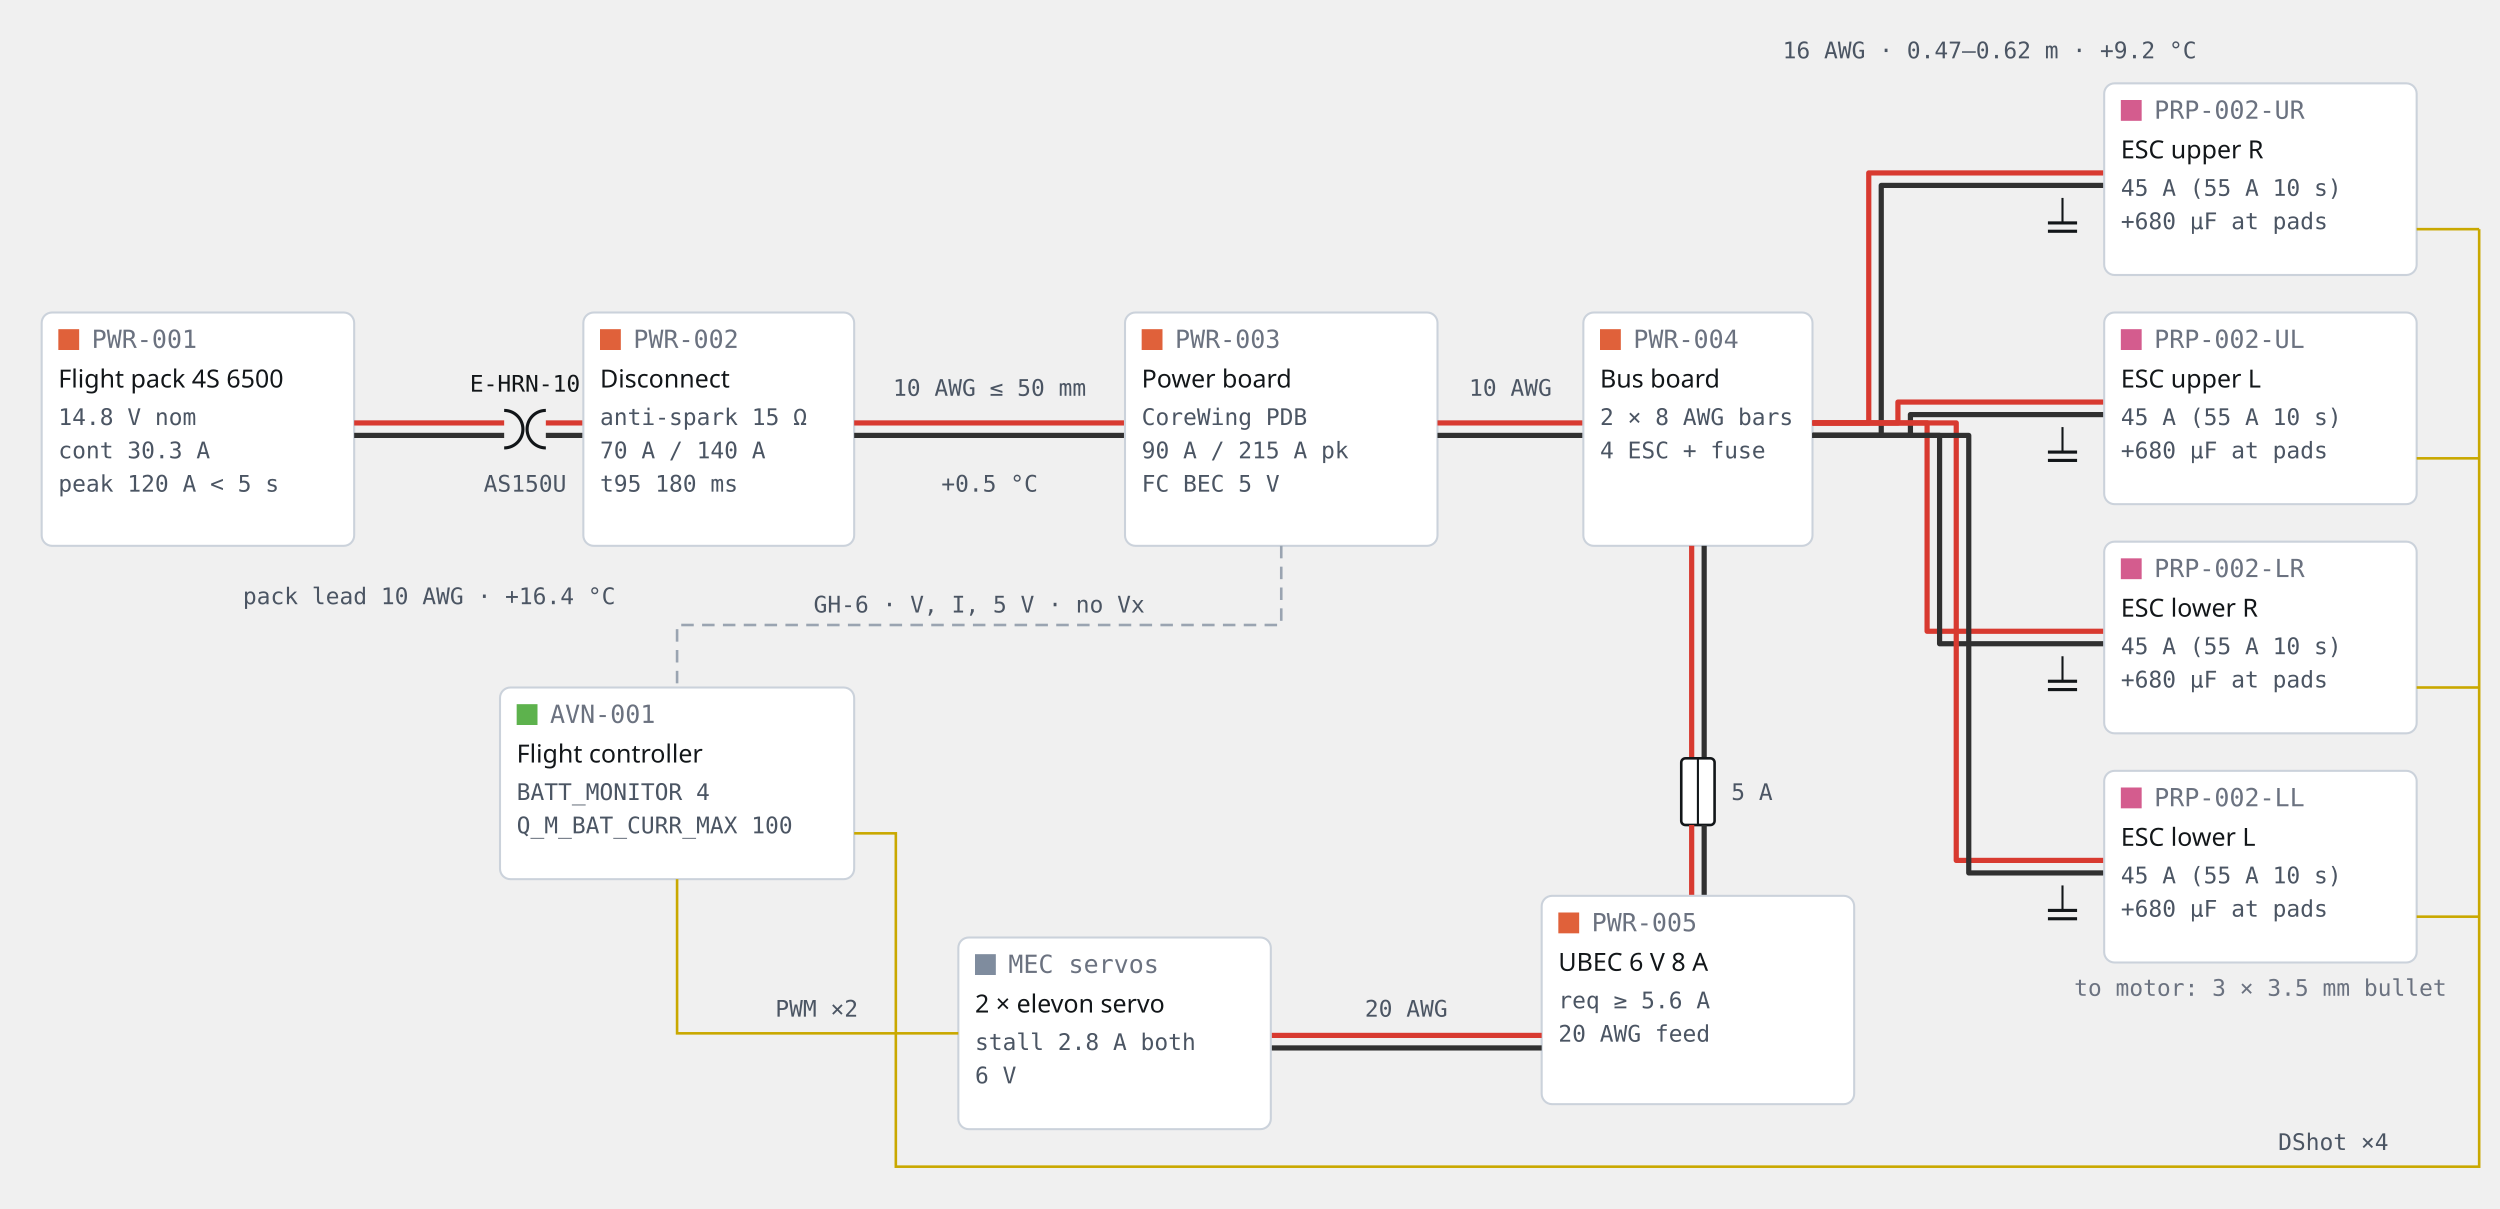
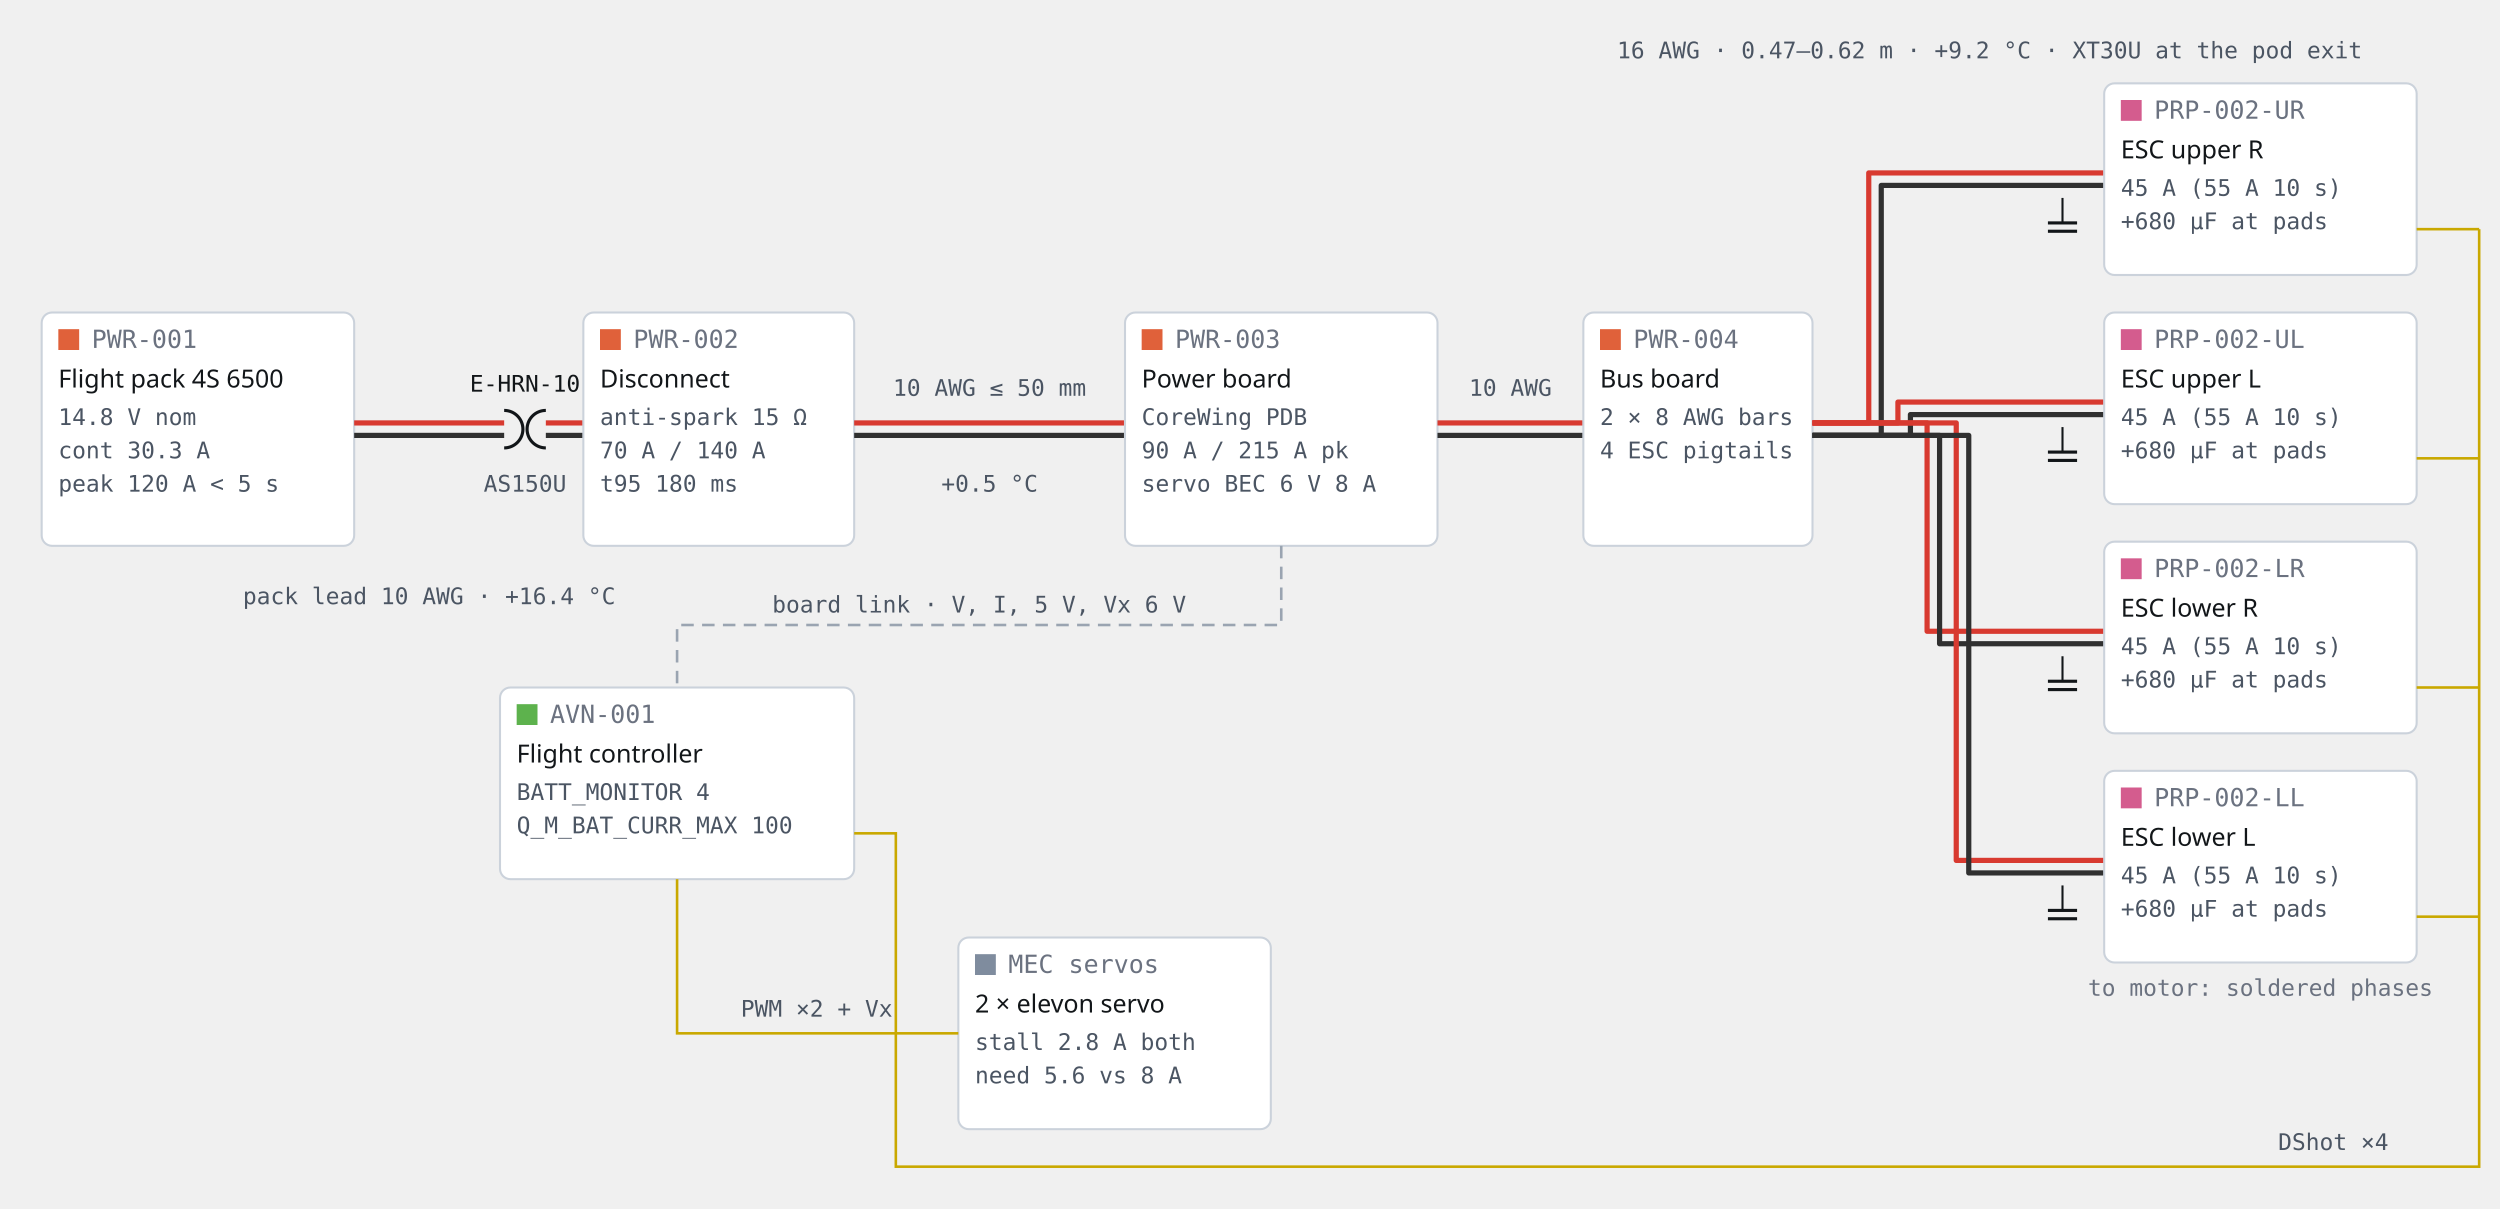
<svg xmlns="http://www.w3.org/2000/svg" viewBox="0 0 1200 580" width="1200" height="580" role="img" aria-label="K09-L power distribution schematic">
  <rect x="20" y="150" width="150" height="112" rx="5" fill="#FFFFFF" stroke="#CBD2DB" stroke-width="1" />
  <rect x="28" y="158" width="10" height="10" fill="#E0613A" />
  <text x="44" y="167" font-family="'IBM Plex Mono', ui-monospace, monospace" font-size="12" fill="#6B7280">PWR-001</text>
  <text x="28" y="186" font-family="'IBM Plex Sans', system-ui, sans-serif" font-size="12" font-weight="500" fill="#121619">Flight pack 4S 6500</text>
  <text x="28" y="204" font-family="'IBM Plex Mono', ui-monospace, monospace" font-size="11" fill="#4B5563">14.8 V nom</text>
  <text x="28" y="220" font-family="'IBM Plex Mono', ui-monospace, monospace" font-size="11" fill="#4B5563">cont 30.3 A</text>
  <text x="28" y="236" font-family="'IBM Plex Mono', ui-monospace, monospace" font-size="11" fill="#4B5563">peak 120 A &lt; 5 s</text>
  <polyline points="170,203 242,203" fill="none" stroke="#D83A30" stroke-width="2.5" stroke-linejoin="round" />
  <polyline points="170,209 242,209" fill="none" stroke="#303030" stroke-width="2.5" stroke-linejoin="round" />
  <text x="206" y="290" font-family="'IBM Plex Mono', ui-monospace, monospace" font-size="11" fill="#4B5563" text-anchor="middle">pack lead 10 AWG · +16.4 °C</text>
  <path d="M242,197 a9,9 0 0,1 0,18" fill="none" stroke="#121619" stroke-width="1.5" />
  <path d="M262,197 a9,9 0 0,0 0,18" fill="none" stroke="#121619" stroke-width="1.5" />
  <text x="252" y="188" font-family="'IBM Plex Mono', ui-monospace, monospace" font-size="11" fill="#121619" text-anchor="middle">E-HRN-10</text>
  <text x="252" y="236" font-family="'IBM Plex Mono', ui-monospace, monospace" font-size="11" fill="#4B5563" text-anchor="middle">AS150U</text>
  <polyline points="262,203 280,203" fill="none" stroke="#D83A30" stroke-width="2.5" stroke-linejoin="round" />
  <polyline points="262,209 280,209" fill="none" stroke="#303030" stroke-width="2.5" stroke-linejoin="round" />
  <rect x="280" y="150" width="130" height="112" rx="5" fill="#FFFFFF" stroke="#CBD2DB" stroke-width="1" />
  <rect x="288" y="158" width="10" height="10" fill="#E0613A" />
  <text x="304" y="167" font-family="'IBM Plex Mono', ui-monospace, monospace" font-size="12" fill="#6B7280">PWR-002</text>
  <text x="288" y="186" font-family="'IBM Plex Sans', system-ui, sans-serif" font-size="12" font-weight="500" fill="#121619">Disconnect</text>
  <text x="288" y="204" font-family="'IBM Plex Mono', ui-monospace, monospace" font-size="11" fill="#4B5563">anti-spark 15 Ω</text>
  <text x="288" y="220" font-family="'IBM Plex Mono', ui-monospace, monospace" font-size="11" fill="#4B5563">70 A / 140 A</text>
  <text x="288" y="236" font-family="'IBM Plex Mono', ui-monospace, monospace" font-size="11" fill="#4B5563">t95 180 ms</text>
  <polyline points="410,203 540,203" fill="none" stroke="#D83A30" stroke-width="2.5" stroke-linejoin="round" />
  <polyline points="410,209 540,209" fill="none" stroke="#303030" stroke-width="2.5" stroke-linejoin="round" />
  <text x="475" y="190" font-family="'IBM Plex Mono', ui-monospace, monospace" font-size="11" fill="#4B5563" text-anchor="middle">10 AWG ≤ 50 mm</text>
  <text x="475" y="236" font-family="'IBM Plex Mono', ui-monospace, monospace" font-size="11" fill="#4B5563" text-anchor="middle">+0.5 °C</text>
  <rect x="540" y="150" width="150" height="112" rx="5" fill="#FFFFFF" stroke="#CBD2DB" stroke-width="1" />
  <rect x="548" y="158" width="10" height="10" fill="#E0613A" />
  <text x="564" y="167" font-family="'IBM Plex Mono', ui-monospace, monospace" font-size="12" fill="#6B7280">PWR-003</text>
  <text x="548" y="186" font-family="'IBM Plex Sans', system-ui, sans-serif" font-size="12" font-weight="500" fill="#121619">Power board</text>
  <text x="548" y="204" font-family="'IBM Plex Mono', ui-monospace, monospace" font-size="11" fill="#4B5563">CoreWing PDB</text>
  <text x="548" y="220" font-family="'IBM Plex Mono', ui-monospace, monospace" font-size="11" fill="#4B5563">90 A / 215 A pk</text>
-   <text x="548" y="236" font-family="'IBM Plex Mono', ui-monospace, monospace" font-size="11" fill="#4B5563">FC BEC 5 V</text>
+   <text x="548" y="236" font-family="'IBM Plex Mono', ui-monospace, monospace" font-size="11" fill="#4B5563">servo BEC 6 V 8 A</text>
  <polyline points="690,203 760,203" fill="none" stroke="#D83A30" stroke-width="2.5" stroke-linejoin="round" />
  <polyline points="690,209 760,209" fill="none" stroke="#303030" stroke-width="2.5" stroke-linejoin="round" />
  <text x="725" y="190" font-family="'IBM Plex Mono', ui-monospace, monospace" font-size="11" fill="#4B5563" text-anchor="middle">10 AWG</text>
  <rect x="760" y="150" width="110" height="112" rx="5" fill="#FFFFFF" stroke="#CBD2DB" stroke-width="1" />
  <rect x="768" y="158" width="10" height="10" fill="#E0613A" />
  <text x="784" y="167" font-family="'IBM Plex Mono', ui-monospace, monospace" font-size="12" fill="#6B7280">PWR-004</text>
  <text x="768" y="186" font-family="'IBM Plex Sans', system-ui, sans-serif" font-size="12" font-weight="500" fill="#121619">Bus board</text>
  <text x="768" y="204" font-family="'IBM Plex Mono', ui-monospace, monospace" font-size="11" fill="#4B5563">2 × 8 AWG bars</text>
-   <text x="768" y="220" font-family="'IBM Plex Mono', ui-monospace, monospace" font-size="11" fill="#4B5563">4 ESC + fuse</text>
+   <text x="768" y="220" font-family="'IBM Plex Mono', ui-monospace, monospace" font-size="11" fill="#4B5563">4 ESC pigtails</text>
  <polyline points="870,203 897,203 897,83 1010,83" fill="none" stroke="#D83A30" stroke-width="2.5" stroke-linejoin="round" />
  <polyline points="870,209 903,209 903,89 1010,89" fill="none" stroke="#303030" stroke-width="2.5" stroke-linejoin="round" />
  <line x1="990" y1="95" x2="990" y2="107" stroke="#121619" stroke-width="1" />
  <line x1="983" y1="107" x2="997" y2="107" stroke="#121619" stroke-width="1.5" />
  <line x1="983" y1="111" x2="997" y2="111" stroke="#121619" stroke-width="1.5" />
  <rect x="1010" y="40" width="150" height="92" rx="5" fill="#FFFFFF" stroke="#CBD2DB" stroke-width="1" />
  <rect x="1018" y="48" width="10" height="10" fill="#D45C8E" />
  <text x="1034" y="57" font-family="'IBM Plex Mono', ui-monospace, monospace" font-size="12" fill="#6B7280">PRP-002-UR</text>
  <text x="1018" y="76" font-family="'IBM Plex Sans', system-ui, sans-serif" font-size="12" font-weight="500" fill="#121619">ESC upper R</text>
  <text x="1018" y="94" font-family="'IBM Plex Mono', ui-monospace, monospace" font-size="11" fill="#4B5563">45 A (55 A 10 s)</text>
  <text x="1018" y="110" font-family="'IBM Plex Mono', ui-monospace, monospace" font-size="11" fill="#4B5563">+680 µF at pads</text>
  <polyline points="1190,110 1160,110" fill="none" stroke="#C9A800" stroke-width="1.25" />
  <polyline points="870,203 911,203 911,193 1010,193" fill="none" stroke="#D83A30" stroke-width="2.5" stroke-linejoin="round" />
  <polyline points="870,209 917,209 917,199 1010,199" fill="none" stroke="#303030" stroke-width="2.5" stroke-linejoin="round" />
  <line x1="990" y1="205" x2="990" y2="217" stroke="#121619" stroke-width="1" />
  <line x1="983" y1="217" x2="997" y2="217" stroke="#121619" stroke-width="1.5" />
  <line x1="983" y1="221" x2="997" y2="221" stroke="#121619" stroke-width="1.5" />
  <rect x="1010" y="150" width="150" height="92" rx="5" fill="#FFFFFF" stroke="#CBD2DB" stroke-width="1" />
  <rect x="1018" y="158" width="10" height="10" fill="#D45C8E" />
  <text x="1034" y="167" font-family="'IBM Plex Mono', ui-monospace, monospace" font-size="12" fill="#6B7280">PRP-002-UL</text>
  <text x="1018" y="186" font-family="'IBM Plex Sans', system-ui, sans-serif" font-size="12" font-weight="500" fill="#121619">ESC upper L</text>
  <text x="1018" y="204" font-family="'IBM Plex Mono', ui-monospace, monospace" font-size="11" fill="#4B5563">45 A (55 A 10 s)</text>
  <text x="1018" y="220" font-family="'IBM Plex Mono', ui-monospace, monospace" font-size="11" fill="#4B5563">+680 µF at pads</text>
  <polyline points="1190,220 1160,220" fill="none" stroke="#C9A800" stroke-width="1.25" />
  <polyline points="870,203 925,203 925,303 1010,303" fill="none" stroke="#D83A30" stroke-width="2.5" stroke-linejoin="round" />
  <polyline points="870,209 931,209 931,309 1010,309" fill="none" stroke="#303030" stroke-width="2.5" stroke-linejoin="round" />
  <line x1="990" y1="315" x2="990" y2="327" stroke="#121619" stroke-width="1" />
  <line x1="983" y1="327" x2="997" y2="327" stroke="#121619" stroke-width="1.5" />
  <line x1="983" y1="331" x2="997" y2="331" stroke="#121619" stroke-width="1.5" />
  <rect x="1010" y="260" width="150" height="92" rx="5" fill="#FFFFFF" stroke="#CBD2DB" stroke-width="1" />
  <rect x="1018" y="268" width="10" height="10" fill="#D45C8E" />
  <text x="1034" y="277" font-family="'IBM Plex Mono', ui-monospace, monospace" font-size="12" fill="#6B7280">PRP-002-LR</text>
  <text x="1018" y="296" font-family="'IBM Plex Sans', system-ui, sans-serif" font-size="12" font-weight="500" fill="#121619">ESC lower R</text>
  <text x="1018" y="314" font-family="'IBM Plex Mono', ui-monospace, monospace" font-size="11" fill="#4B5563">45 A (55 A 10 s)</text>
  <text x="1018" y="330" font-family="'IBM Plex Mono', ui-monospace, monospace" font-size="11" fill="#4B5563">+680 µF at pads</text>
  <polyline points="1190,330 1160,330" fill="none" stroke="#C9A800" stroke-width="1.25" />
  <polyline points="870,203 939,203 939,413 1010,413" fill="none" stroke="#D83A30" stroke-width="2.5" stroke-linejoin="round" />
  <polyline points="870,209 945,209 945,419 1010,419" fill="none" stroke="#303030" stroke-width="2.5" stroke-linejoin="round" />
  <line x1="990" y1="425" x2="990" y2="437" stroke="#121619" stroke-width="1" />
  <line x1="983" y1="437" x2="997" y2="437" stroke="#121619" stroke-width="1.5" />
  <line x1="983" y1="441" x2="997" y2="441" stroke="#121619" stroke-width="1.5" />
  <rect x="1010" y="370" width="150" height="92" rx="5" fill="#FFFFFF" stroke="#CBD2DB" stroke-width="1" />
  <rect x="1018" y="378" width="10" height="10" fill="#D45C8E" />
  <text x="1034" y="387" font-family="'IBM Plex Mono', ui-monospace, monospace" font-size="12" fill="#6B7280">PRP-002-LL</text>
  <text x="1018" y="406" font-family="'IBM Plex Sans', system-ui, sans-serif" font-size="12" font-weight="500" fill="#121619">ESC lower L</text>
  <text x="1018" y="424" font-family="'IBM Plex Mono', ui-monospace, monospace" font-size="11" fill="#4B5563">45 A (55 A 10 s)</text>
  <text x="1018" y="440" font-family="'IBM Plex Mono', ui-monospace, monospace" font-size="11" fill="#4B5563">+680 µF at pads</text>
  <polyline points="1190,440 1160,440" fill="none" stroke="#C9A800" stroke-width="1.25" />
-   <text x="955" y="28" font-family="'IBM Plex Mono', ui-monospace, monospace" font-size="11" fill="#4B5563" text-anchor="middle">16 AWG · 0.47–0.62 m · +9.2 °C</text>
-   <text x="1085" y="478" font-family="'IBM Plex Mono', ui-monospace, monospace" font-size="11" fill="#6B7280" text-anchor="middle">to motor: 3 × 3.5 mm bullet</text>
-   <polyline points="812,262 812,364" fill="none" stroke="#D83A30" stroke-width="2.5" stroke-linejoin="round" />
-   <polyline points="818,262 818,364" fill="none" stroke="#303030" stroke-width="2.5" stroke-linejoin="round" />
-   <rect x="807" y="364" width="16" height="32" rx="2" fill="#FFFFFF" stroke="#121619" stroke-width="1.25" />
-   <line x1="815" y1="364" x2="815" y2="396" stroke="#121619" stroke-width="1" />
-   <text x="831" y="384" font-family="'IBM Plex Mono', ui-monospace, monospace" font-size="11" fill="#4B5563">5 A</text>
-   <polyline points="812,396 812,430" fill="none" stroke="#D83A30" stroke-width="2.5" stroke-linejoin="round" />
-   <polyline points="818,396 818,430" fill="none" stroke="#303030" stroke-width="2.5" stroke-linejoin="round" />
-   <rect x="740" y="430" width="150" height="100" rx="5" fill="#FFFFFF" stroke="#CBD2DB" stroke-width="1" />
-   <rect x="748" y="438" width="10" height="10" fill="#E0613A" />
-   <text x="764" y="447" font-family="'IBM Plex Mono', ui-monospace, monospace" font-size="12" fill="#6B7280">PWR-005</text>
-   <text x="748" y="466" font-family="'IBM Plex Sans', system-ui, sans-serif" font-size="12" font-weight="500" fill="#121619">UBEC 6 V 8 A</text>
-   <text x="748" y="484" font-family="'IBM Plex Mono', ui-monospace, monospace" font-size="11" fill="#4B5563">req ≥ 5.6 A</text>
-   <text x="748" y="500" font-family="'IBM Plex Mono', ui-monospace, monospace" font-size="11" fill="#4B5563">20 AWG feed</text>
-   <polyline points="740,497 610,497" fill="none" stroke="#D83A30" stroke-width="2.5" stroke-linejoin="round" />
-   <polyline points="740,503 610,503" fill="none" stroke="#303030" stroke-width="2.5" stroke-linejoin="round" />
-   <text x="675" y="488" font-family="'IBM Plex Mono', ui-monospace, monospace" font-size="11" fill="#4B5563" text-anchor="middle">20 AWG</text>
+   <text x="955" y="28" font-family="'IBM Plex Mono', ui-monospace, monospace" font-size="11" fill="#4B5563" text-anchor="middle">16 AWG · 0.47–0.62 m · +9.2 °C · XT30U at the pod exit</text>
+   <text x="1085" y="478" font-family="'IBM Plex Mono', ui-monospace, monospace" font-size="11" fill="#6B7280" text-anchor="middle">to motor: soldered phases</text>
  <rect x="460" y="450" width="150" height="92" rx="5" fill="#FFFFFF" stroke="#CBD2DB" stroke-width="1" />
  <rect x="468" y="458" width="10" height="10" fill="#7F8C9E" />
  <text x="484" y="467" font-family="'IBM Plex Mono', ui-monospace, monospace" font-size="12" fill="#6B7280">MEC servos</text>
  <text x="468" y="486" font-family="'IBM Plex Sans', system-ui, sans-serif" font-size="12" font-weight="500" fill="#121619">2 × elevon servo</text>
  <text x="468" y="504" font-family="'IBM Plex Mono', ui-monospace, monospace" font-size="11" fill="#4B5563">stall 2.8 A both</text>
-   <text x="468" y="520" font-family="'IBM Plex Mono', ui-monospace, monospace" font-size="11" fill="#4B5563">6 V</text>
+   <text x="468" y="520" font-family="'IBM Plex Mono', ui-monospace, monospace" font-size="11" fill="#4B5563">need 5.6 vs 8 A</text>
  <rect x="240" y="330" width="170" height="92" rx="5" fill="#FFFFFF" stroke="#CBD2DB" stroke-width="1" />
  <rect x="248" y="338" width="10" height="10" fill="#5DB24D" />
  <text x="264" y="347" font-family="'IBM Plex Mono', ui-monospace, monospace" font-size="12" fill="#6B7280">AVN-001</text>
  <text x="248" y="366" font-family="'IBM Plex Sans', system-ui, sans-serif" font-size="12" font-weight="500" fill="#121619">Flight controller</text>
  <text x="248" y="384" font-family="'IBM Plex Mono', ui-monospace, monospace" font-size="11" fill="#4B5563">BATT_MONITOR 4</text>
  <text x="248" y="400" font-family="'IBM Plex Mono', ui-monospace, monospace" font-size="11" fill="#4B5563">Q_M_BAT_CURR_MAX 100</text>
  <polyline points="615,262 615,300 325,300 325,330" fill="none" stroke="#9AA4B1" stroke-width="1.25" stroke-dasharray="6 4" />
-   <text x="470" y="294" font-family="'IBM Plex Mono', ui-monospace, monospace" font-size="11" fill="#4B5563" text-anchor="middle">GH-6 · V, I, 5 V · no Vx</text>
+   <text x="470" y="294" font-family="'IBM Plex Mono', ui-monospace, monospace" font-size="11" fill="#4B5563" text-anchor="middle">board link · V, I, 5 V, Vx 6 V</text>
  <polyline points="410,400 430,400 430,560 1190,560 1190,110" fill="none" stroke="#C9A800" stroke-width="1.25" />
  <text x="1120" y="552" font-family="'IBM Plex Mono', ui-monospace, monospace" font-size="11" fill="#4B5563" text-anchor="middle">DShot ×4</text>
  <polyline points="325,422 325,496 460,496" fill="none" stroke="#C9A800" stroke-width="1.25" />
-   <text x="392" y="488" font-family="'IBM Plex Mono', ui-monospace, monospace" font-size="11" fill="#4B5563" text-anchor="middle">PWM ×2</text>
+   <text x="392" y="488" font-family="'IBM Plex Mono', ui-monospace, monospace" font-size="11" fill="#4B5563" text-anchor="middle">PWM ×2 + Vx</text>
</svg>
